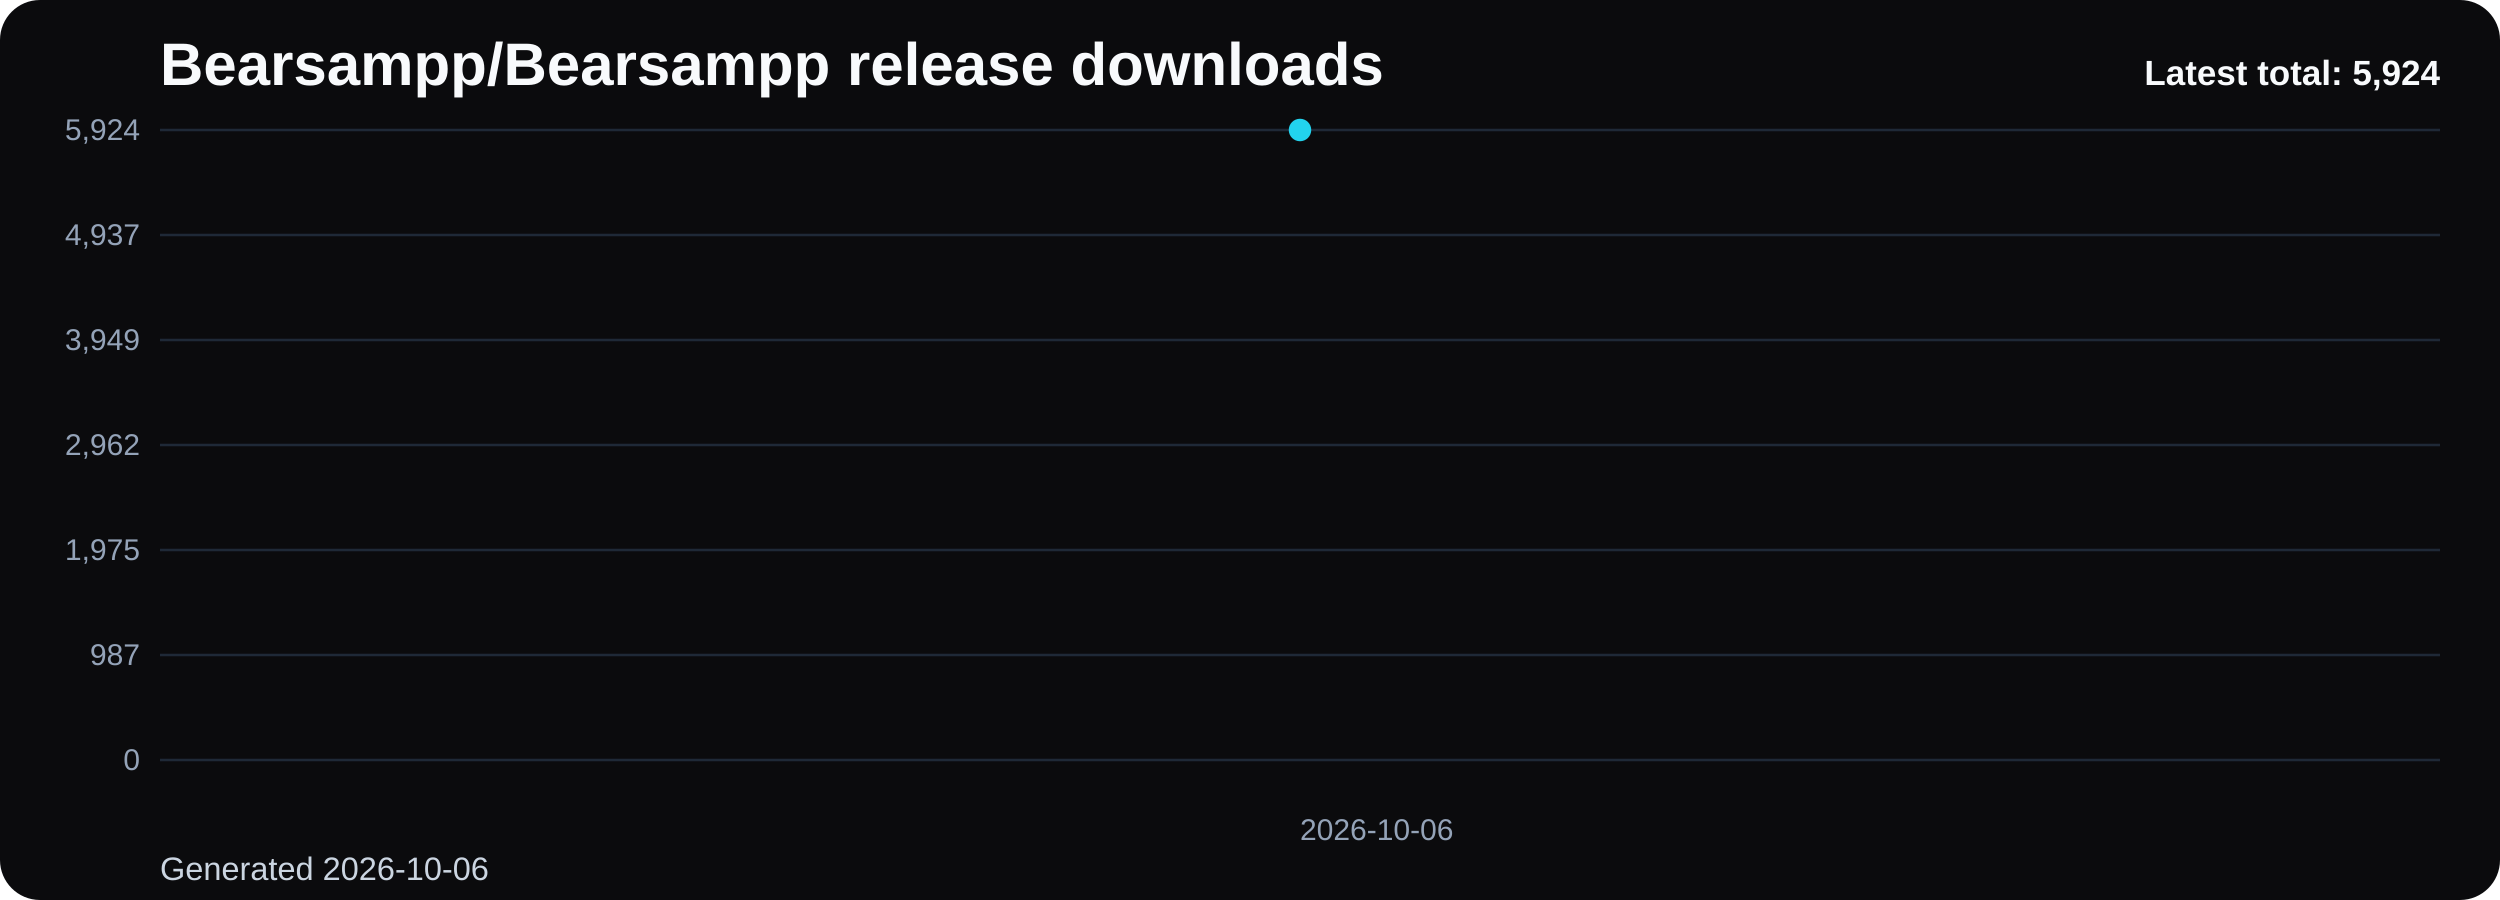
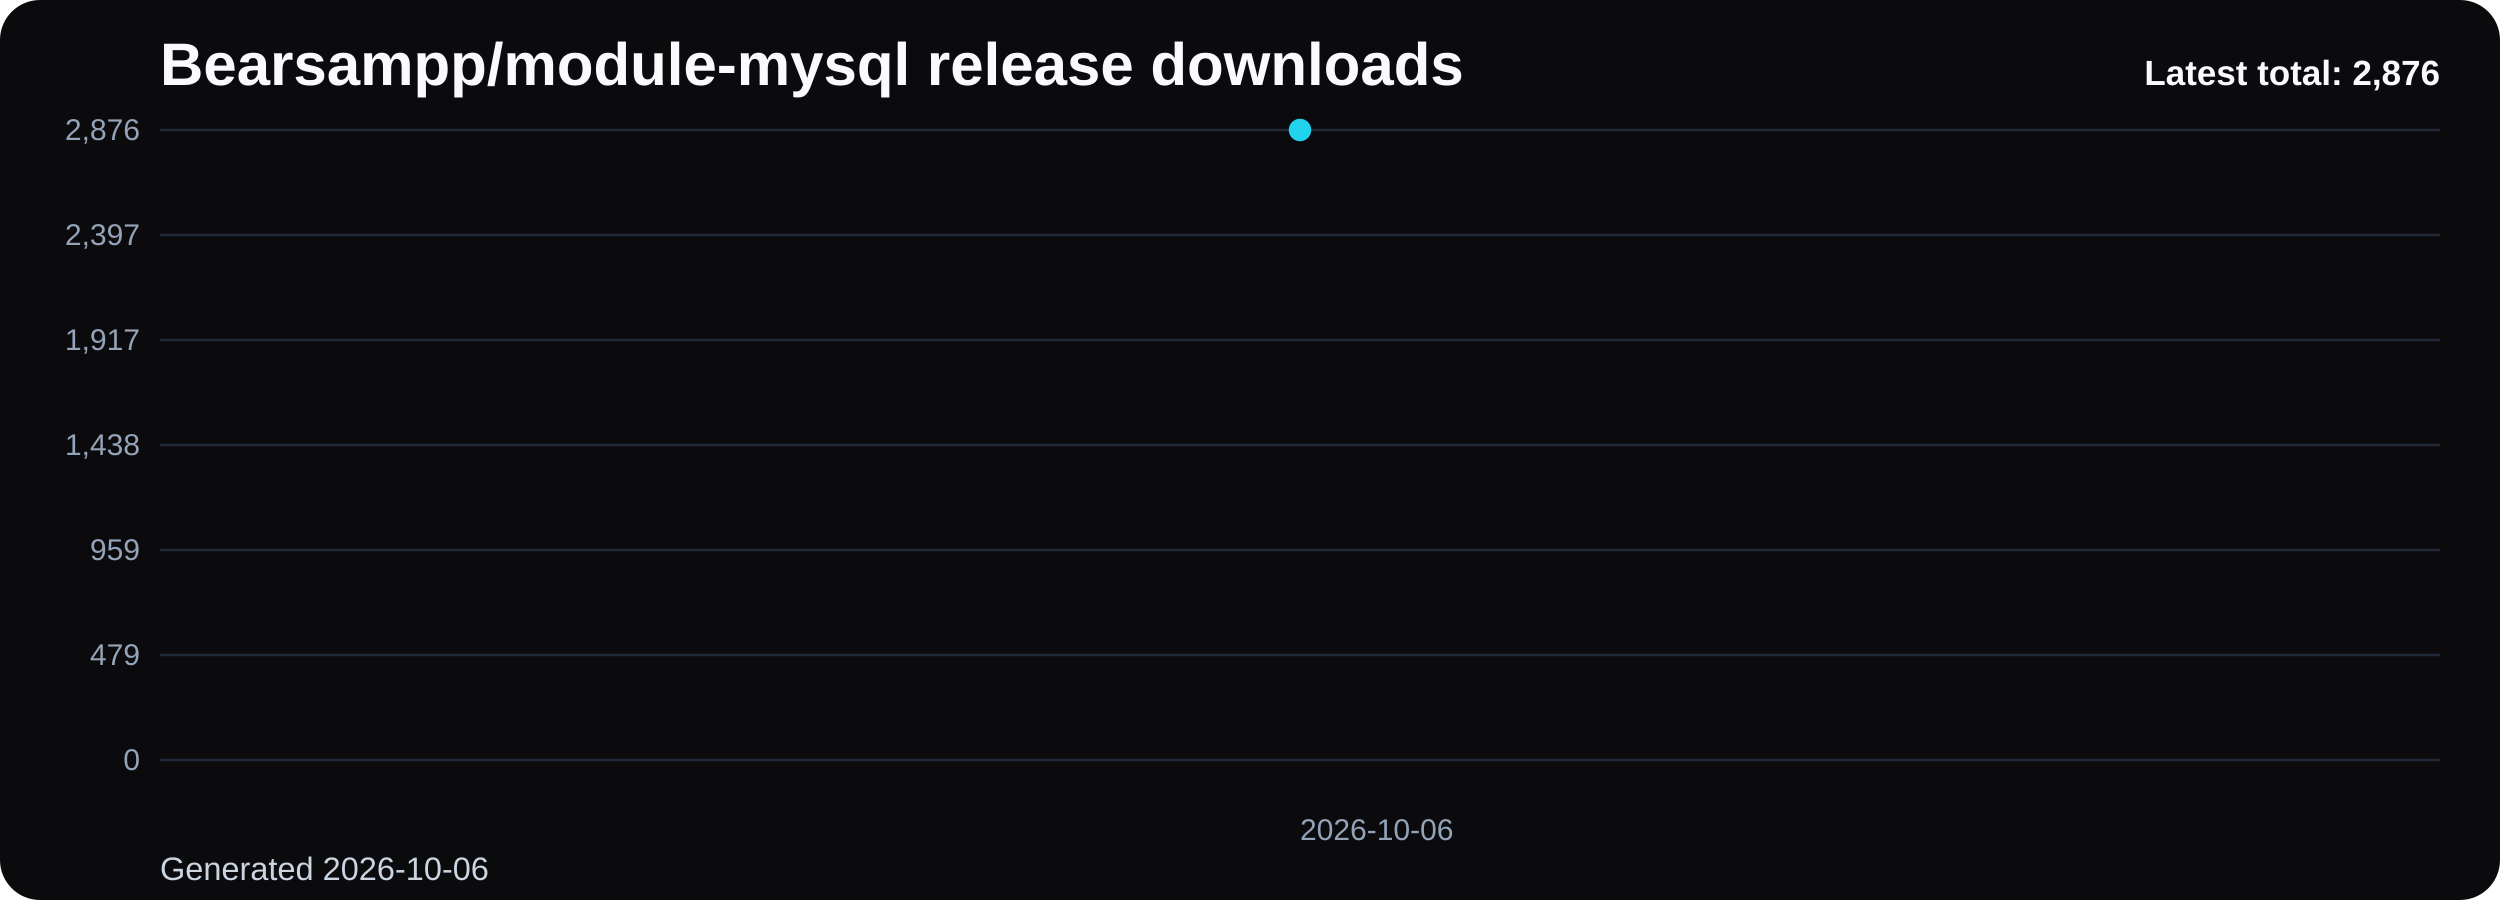
- <svg xmlns="http://www.w3.org/2000/svg" viewBox="0 0 1000 360" role="img" aria-label="Bearsampp/Bearsampp release downloads chart">
+ <svg xmlns="http://www.w3.org/2000/svg" viewBox="0 0 1000 360" role="img" aria-label="Bearsampp/module-mysql release downloads chart">
  <defs>
    <linearGradient id="fill-total-trend-black" x1="0" y1="0" x2="0" y2="1">
      <stop offset="0%" stop-color="#22d3ee" stop-opacity="0.32" />
      <stop offset="100%" stop-color="#22d3ee" stop-opacity="0.05" />
    </linearGradient>
    <style>
      .bg { fill: #0b0b0d; }
      .title { font: 700 24px Arial, sans-serif; fill: #f8fafc; }
      .sub { font: 400 13px Arial, sans-serif; fill: #cbd5e1; }
      .grid { stroke: #1f2937; stroke-width: 1; }
      .axis { font: 400 12px Arial, sans-serif; fill: #94a3b8; }
      .line { fill: none; stroke: #22d3ee; stroke-width: 3; stroke-linecap: round; stroke-linejoin: round; }
      .dot { fill: #22d3ee; }
      .value { font: 600 11px Arial, sans-serif; fill: #cbd5e1; }
      .latest { font: 700 14px Arial, sans-serif; fill: #f8fafc; }
    </style>
  </defs>
  <rect class="bg" x="0" y="0" width="1000" height="360" rx="16" />
-   <text class="title" x="64" y="34">Bearsampp/Bearsampp release downloads</text>
+   <text class="title" x="64" y="34">Bearsampp/module-mysql release downloads</text>
  <text class="sub" x="64" y="352">Generated 2026-10-06</text>
  <line x1="64" y1="52.00" x2="976" y2="52.00" class="grid" />
-   <text x="56" y="56.00" text-anchor="end" class="axis">5,924</text>
+   <text x="56" y="56.00" text-anchor="end" class="axis">2,876</text>
  <line x1="64" y1="94.00" x2="976" y2="94.00" class="grid" />
-   <text x="56" y="98.00" text-anchor="end" class="axis">4,937</text>
+   <text x="56" y="98.00" text-anchor="end" class="axis">2,397</text>
  <line x1="64" y1="136.00" x2="976" y2="136.00" class="grid" />
-   <text x="56" y="140.00" text-anchor="end" class="axis">3,949</text>
+   <text x="56" y="140.00" text-anchor="end" class="axis">1,917</text>
  <line x1="64" y1="178.00" x2="976" y2="178.00" class="grid" />
-   <text x="56" y="182.00" text-anchor="end" class="axis">2,962</text>
+   <text x="56" y="182.00" text-anchor="end" class="axis">1,438</text>
  <line x1="64" y1="220.00" x2="976" y2="220.00" class="grid" />
-   <text x="56" y="224.00" text-anchor="end" class="axis">1,975</text>
+   <text x="56" y="224.00" text-anchor="end" class="axis">959</text>
  <line x1="64" y1="262.00" x2="976" y2="262.00" class="grid" />
-   <text x="56" y="266.00" text-anchor="end" class="axis">987</text>
+   <text x="56" y="266.00" text-anchor="end" class="axis">479</text>
  <line x1="64" y1="304.00" x2="976" y2="304.00" class="grid" />
  <text x="56" y="308.00" text-anchor="end" class="axis">0</text>
  <path d="M 520.00 304 L 520.00 52.00 L 520.00 304 Z" fill="url(#fill-total-trend-black)" />
  <polyline class="line" points="520.00,52.00" />
  <circle class="dot" cx="520.00" cy="52.00" r="4.5" />
  <text class="axis" x="520.00" y="336" text-anchor="start">2026-10-06</text>
-   <text class="latest" x="976" y="34" text-anchor="end">Latest total: 5,924</text>
+   <text class="latest" x="976" y="34" text-anchor="end">Latest total: 2,876</text>
</svg>
